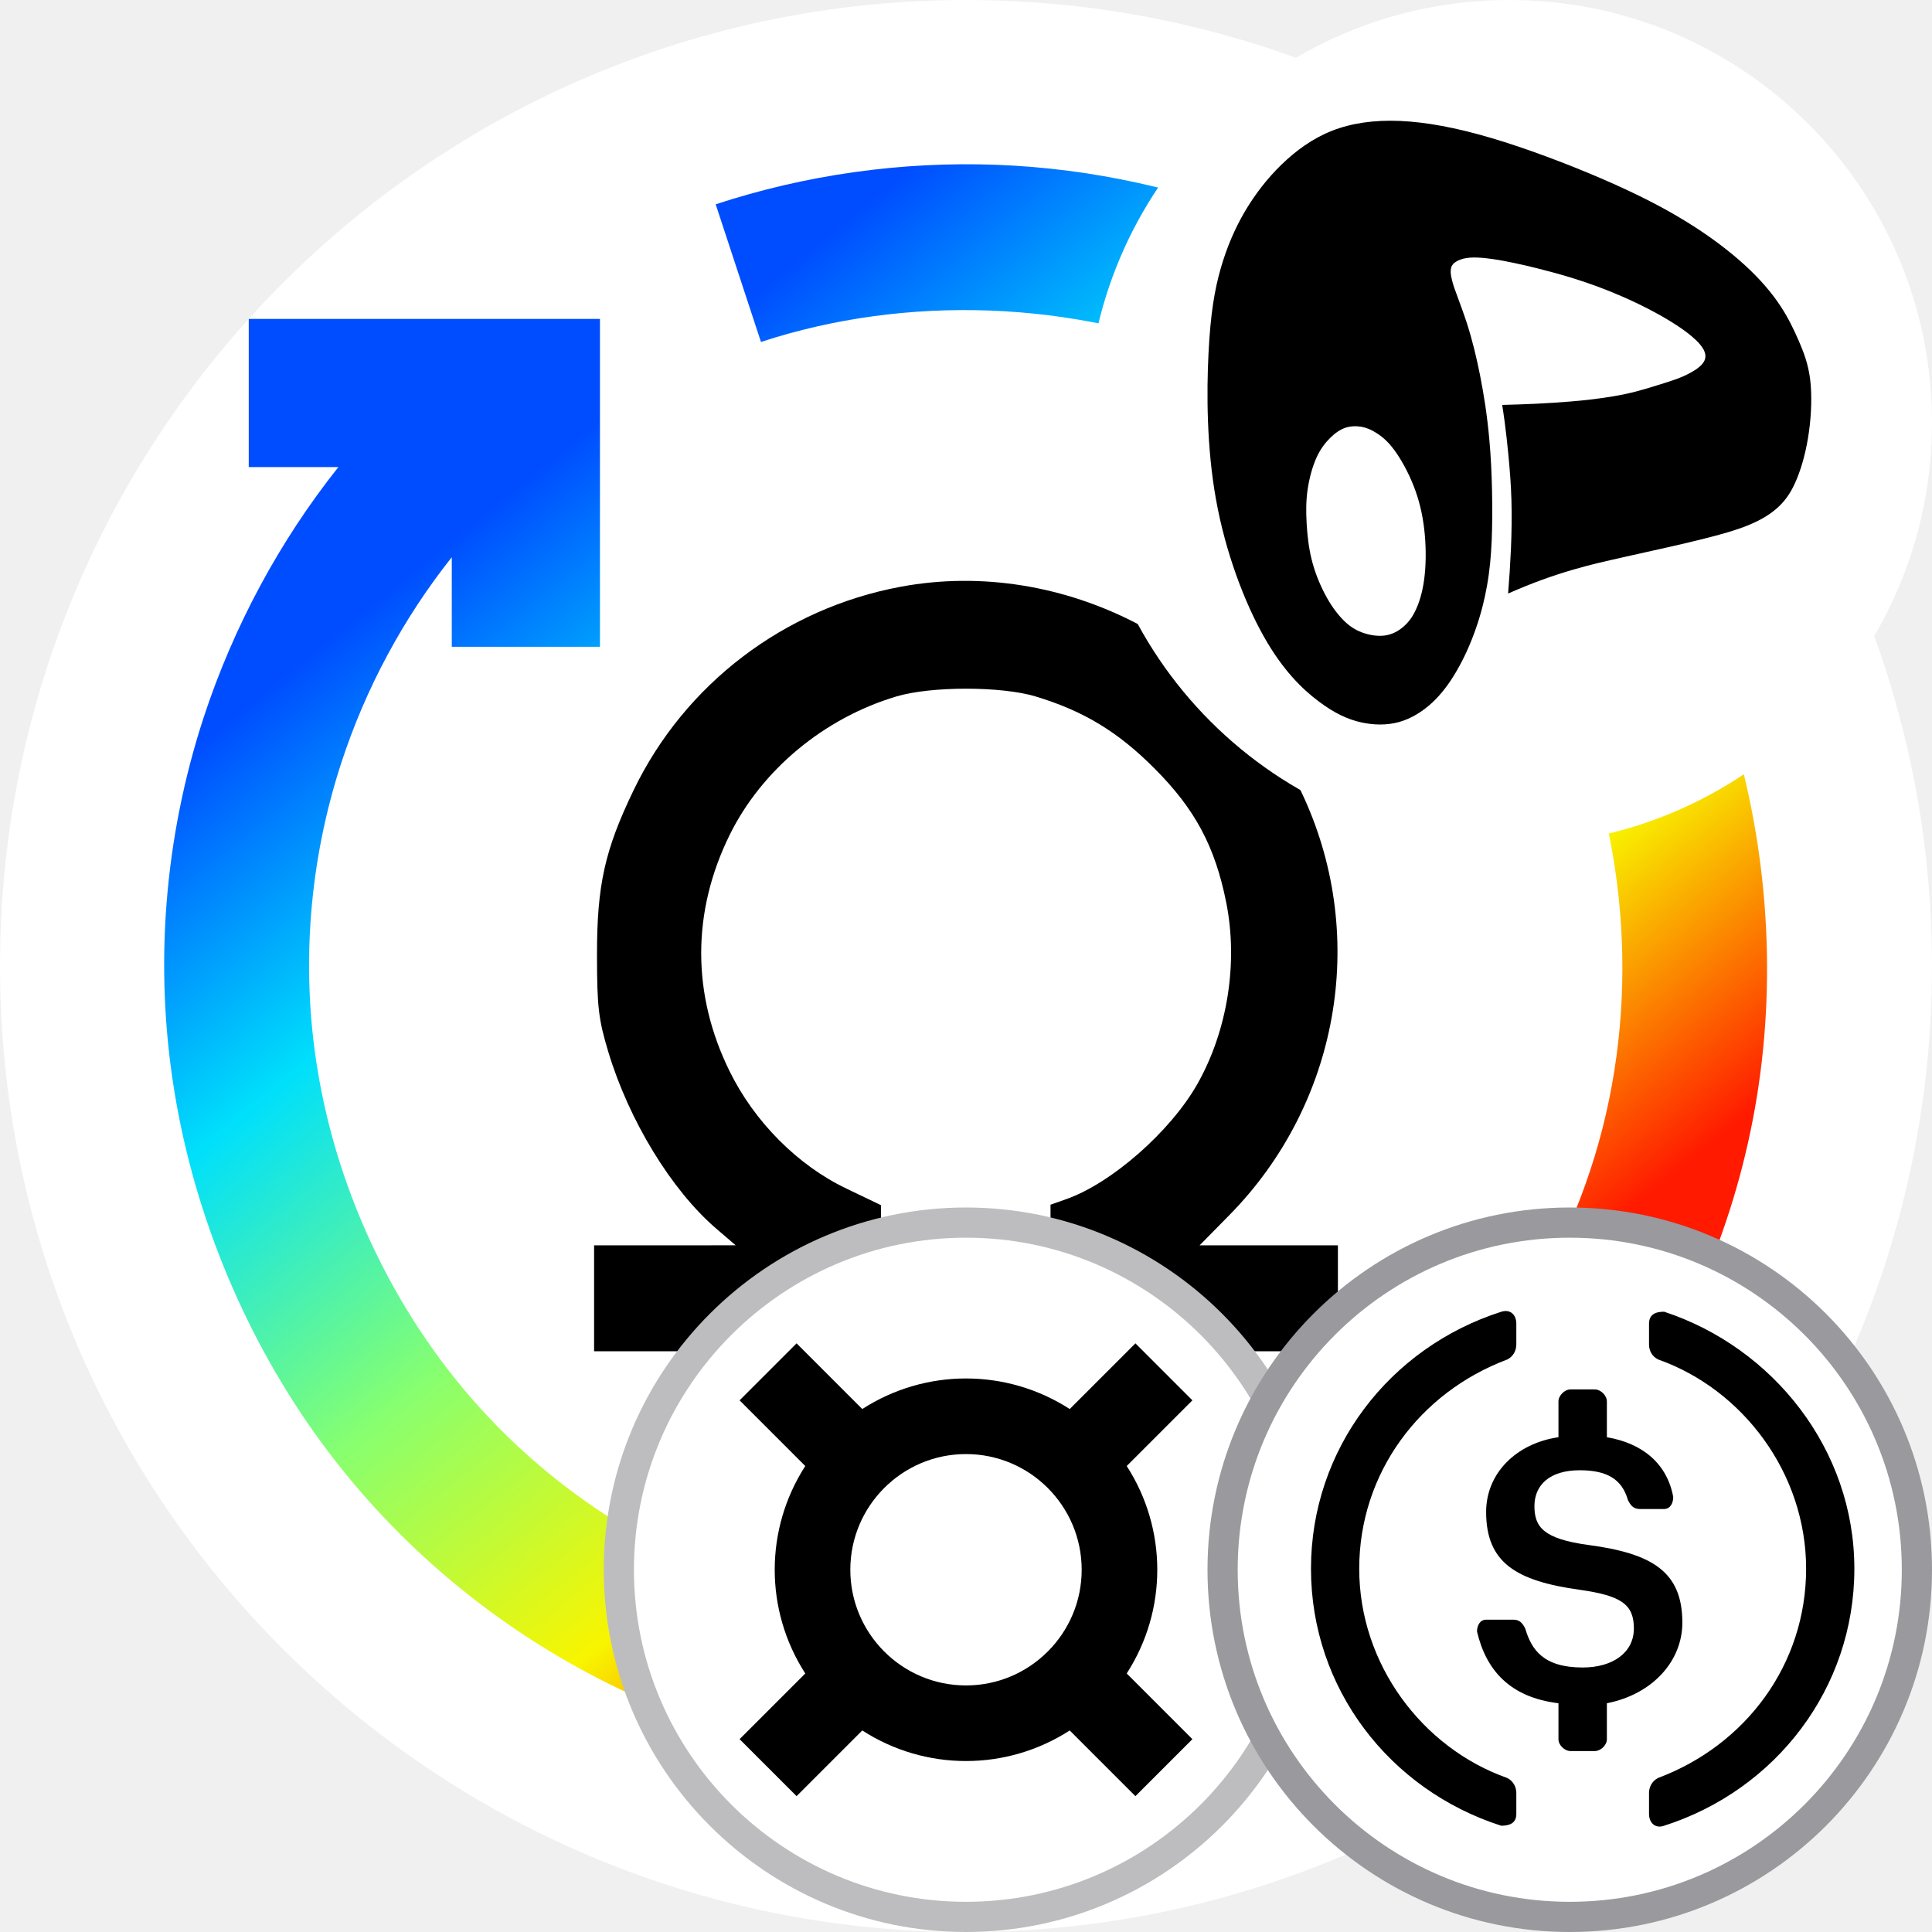
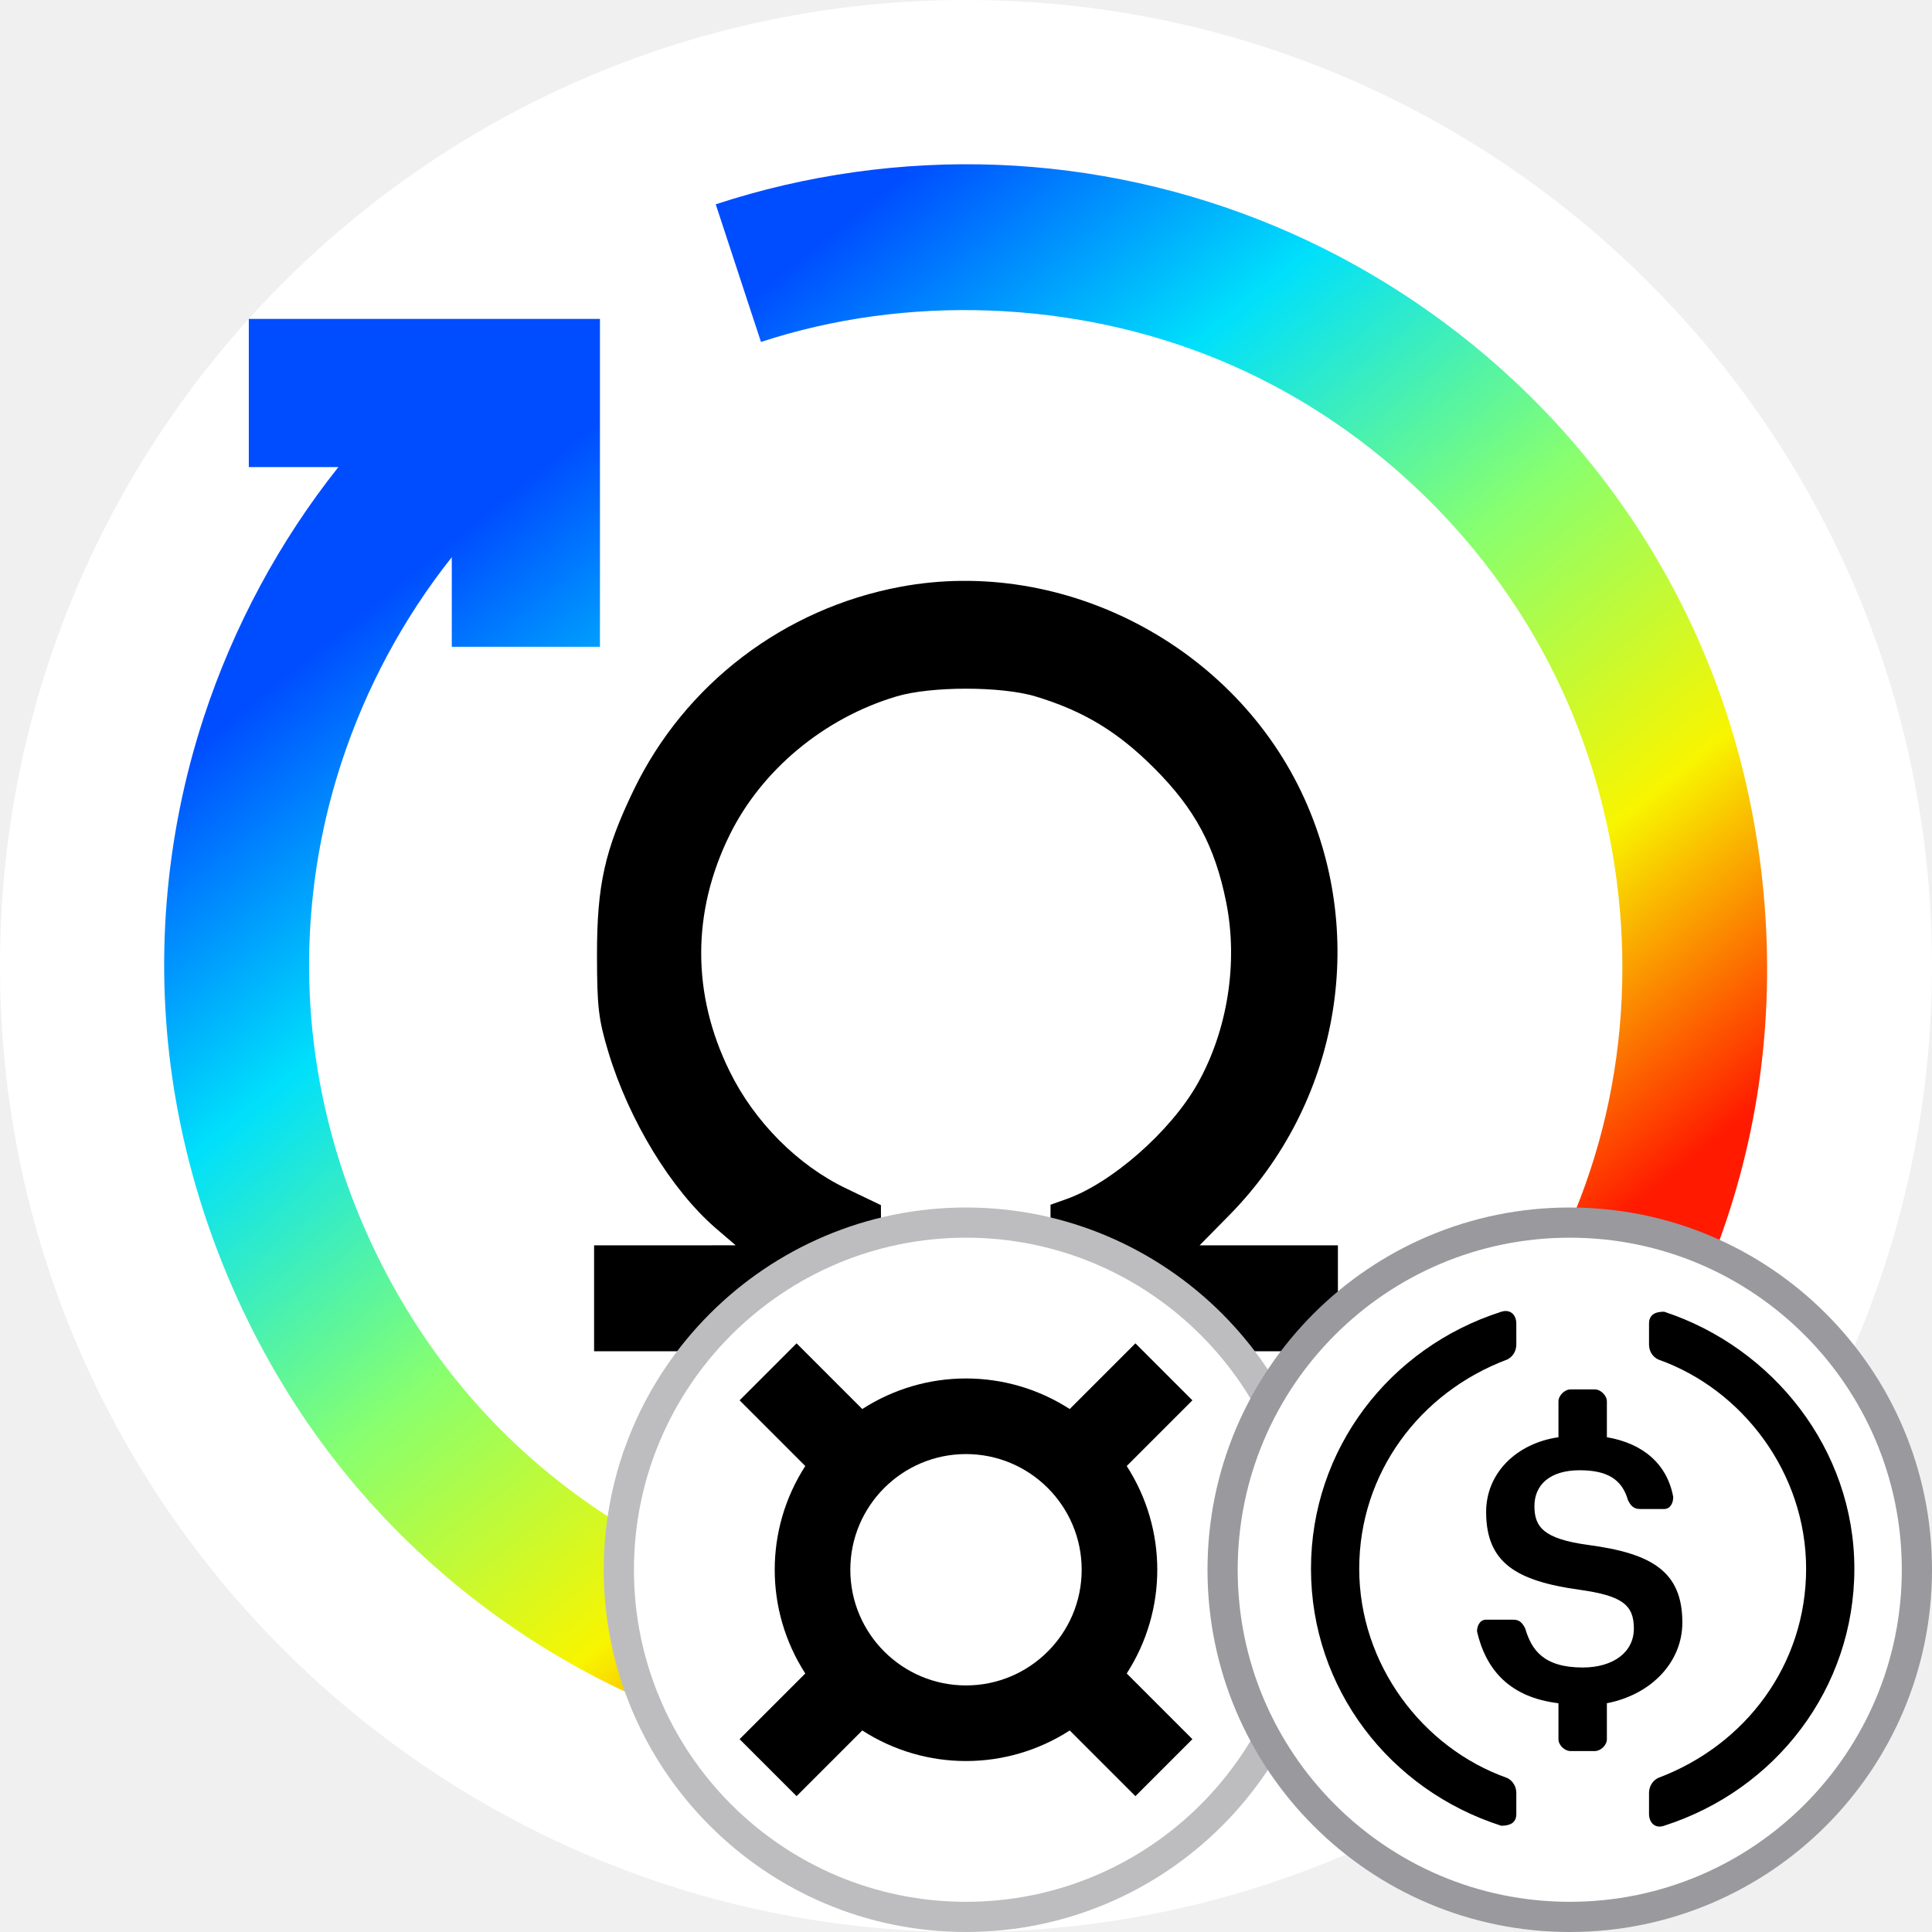
<svg xmlns="http://www.w3.org/2000/svg" width="32" height="32" viewBox="0 0 32 32" fill="none">
  <path d="M0 16C0 7.163 7.163 0 16 0V0C24.837 0 32 7.163 32 16V16C32 24.837 24.837 32 16 32V32C7.163 32 0 24.837 0 16V16Z" fill="white" />
  <g clip-path="url(#clip0_144_566130)">
    <path d="M27 16C27 22.075 22.075 27 16 27C9.925 27 5 22.075 5 16C5 9.925 9.925 5 16 5C22.075 5 27 9.925 27 16Z" fill="white" />
    <path fill-rule="evenodd" clip-rule="evenodd" d="M14.915 9.719C12.985 10.079 11.343 11.33 10.495 13.087C10.016 14.08 9.887 14.661 9.888 15.822C9.889 16.681 9.913 16.882 10.075 17.421C10.418 18.56 11.122 19.713 11.862 20.349L12.185 20.626L11.012 20.627L9.84 20.627V21.504V22.381H12.22H14.6L14.596 21.171L14.591 19.961L14.018 19.686C13.214 19.302 12.496 18.581 12.085 17.744C11.457 16.47 11.457 15.105 12.085 13.83C12.616 12.752 13.648 11.894 14.845 11.536C15.417 11.364 16.583 11.364 17.151 11.535C17.945 11.774 18.518 12.121 19.122 12.728C19.793 13.4 20.124 14.019 20.309 14.942C20.511 15.945 20.332 17.071 19.832 17.955C19.388 18.739 18.413 19.596 17.662 19.861L17.4 19.954V21.167V22.381H19.78H22.16V21.504V20.627H21.015H19.869L20.369 20.119C22.166 18.288 22.657 15.553 21.606 13.229C20.463 10.703 17.623 9.213 14.915 9.719Z" fill="black" />
  </g>
-   <path fill-rule="evenodd" clip-rule="evenodd" d="M11.854 3.384C13.345 2.894 14.938 2.67 16.516 2.73C18.094 2.791 19.658 3.136 21.113 3.744C22.568 4.352 23.915 5.223 25.067 6.298C26.591 7.719 27.775 9.498 28.485 11.487C29.195 13.476 29.431 15.676 29.157 17.771C28.884 19.866 28.1 21.855 26.914 23.566C25.728 25.277 24.14 26.708 22.274 27.7C20.409 28.692 18.266 29.244 16.154 29.276C14.041 29.308 11.959 28.82 10.095 27.895C8.23 26.97 6.583 25.606 5.332 23.904C4.081 22.201 3.227 20.159 2.888 18.075C2.549 15.991 2.725 13.865 3.374 11.881C3.866 10.382 4.628 8.964 5.605 7.736H4.12V5.282H9.937V10.713H7.483V9.229C6.683 10.236 6.058 11.397 5.656 12.626C5.124 14.251 4.981 15.995 5.256 17.697C5.598 19.814 6.589 21.865 8.066 23.446C9.834 25.336 12.299 26.554 14.866 26.821C17.432 27.087 20.099 26.403 22.217 24.929C24.335 23.454 25.905 21.19 26.542 18.69C27.179 16.189 26.884 13.452 25.735 11.142C24.586 8.832 22.583 6.948 20.189 5.959C17.794 4.969 15.007 4.874 12.604 5.664L11.854 3.384Z" fill="url(#paint0_linear_144_566130)" />
-   <circle cx="25" cy="7" r="7" fill="white" />
-   <path fill-rule="evenodd" clip-rule="evenodd" d="M25.445 6.687C25.257 6.696 25.069 6.702 24.881 6.707C24.895 6.793 24.907 6.879 24.919 6.965C24.944 7.152 24.965 7.34 24.983 7.528C24.995 7.654 25.006 7.78 25.015 7.906C25.024 8.031 25.03 8.156 25.034 8.281C25.042 8.551 25.037 8.821 25.026 9.091C25.015 9.338 24.999 9.585 24.979 9.831C25.782 9.474 26.394 9.339 26.851 9.238L26.857 9.236C27.595 9.073 27.924 8.998 28.214 8.925C28.503 8.853 28.751 8.783 28.957 8.699C29.164 8.615 29.328 8.516 29.457 8.395C29.587 8.274 29.681 8.13 29.764 7.925C29.848 7.719 29.92 7.453 29.961 7.158C30.003 6.864 30.013 6.541 29.982 6.285C29.95 6.029 29.877 5.84 29.795 5.649C29.712 5.459 29.621 5.266 29.485 5.061C29.348 4.855 29.166 4.636 28.908 4.399C28.65 4.162 28.317 3.908 27.924 3.667C27.531 3.425 27.077 3.195 26.515 2.953C25.952 2.711 25.28 2.457 24.698 2.285C24.115 2.113 23.62 2.022 23.187 2.003C22.754 1.985 22.382 2.04 22.06 2.167C21.738 2.294 21.465 2.495 21.227 2.725C20.99 2.955 20.789 3.215 20.62 3.501C20.452 3.787 20.318 4.1 20.217 4.452C20.117 4.804 20.05 5.194 20.017 5.846C19.984 6.499 19.985 7.412 20.142 8.28C20.298 9.147 20.61 9.969 20.929 10.536C21.247 11.103 21.571 11.414 21.841 11.617C22.111 11.82 22.326 11.915 22.542 11.964C22.757 12.012 22.973 12.014 23.173 11.959C23.372 11.903 23.555 11.79 23.714 11.645C23.873 11.499 24.007 11.32 24.127 11.112C24.248 10.905 24.355 10.667 24.44 10.425C24.486 10.296 24.525 10.164 24.559 10.031C24.586 9.924 24.609 9.817 24.628 9.709C24.651 9.583 24.668 9.457 24.681 9.33C24.693 9.205 24.702 9.08 24.707 8.954C24.712 8.828 24.715 8.702 24.716 8.576C24.718 8.28 24.712 7.984 24.697 7.688C24.69 7.556 24.681 7.423 24.669 7.291C24.652 7.098 24.629 6.905 24.601 6.713C24.576 6.548 24.547 6.383 24.515 6.219C24.457 5.928 24.388 5.638 24.297 5.356C24.271 5.275 24.243 5.195 24.214 5.115C24.19 5.047 24.165 4.98 24.14 4.912C24.123 4.865 24.106 4.819 24.089 4.772C24.074 4.728 24.06 4.684 24.049 4.638C24.038 4.596 24.03 4.552 24.028 4.507C24.028 4.496 24.028 4.484 24.029 4.472C24.03 4.46 24.032 4.448 24.035 4.436C24.038 4.425 24.042 4.413 24.047 4.403C24.053 4.393 24.06 4.383 24.068 4.374C24.084 4.355 24.106 4.341 24.128 4.328C24.16 4.309 24.195 4.296 24.231 4.286C24.308 4.266 24.39 4.263 24.47 4.266C24.552 4.269 24.634 4.278 24.716 4.29C24.84 4.307 24.962 4.331 25.085 4.357C25.209 4.383 25.334 4.412 25.457 4.443C25.645 4.49 25.833 4.541 26.018 4.597C26.309 4.686 26.595 4.791 26.873 4.913C27.064 4.996 27.251 5.087 27.434 5.187C27.557 5.254 27.677 5.325 27.794 5.403C27.873 5.455 27.95 5.511 28.022 5.572C28.07 5.613 28.117 5.656 28.158 5.705C28.169 5.718 28.18 5.732 28.19 5.747C28.2 5.762 28.209 5.777 28.218 5.792C28.226 5.808 28.233 5.825 28.238 5.842C28.243 5.859 28.247 5.876 28.247 5.894C28.248 5.911 28.245 5.929 28.241 5.945C28.236 5.962 28.23 5.977 28.221 5.992C28.202 6.024 28.176 6.051 28.148 6.075C28.105 6.112 28.057 6.142 28.008 6.169C27.961 6.196 27.913 6.219 27.864 6.24C27.816 6.261 27.766 6.279 27.716 6.296C27.664 6.314 27.613 6.331 27.561 6.347C27.484 6.372 27.406 6.396 27.328 6.419C27.25 6.442 27.171 6.465 27.092 6.486C26.976 6.516 26.857 6.541 26.739 6.561C26.617 6.582 26.496 6.599 26.374 6.614C26.25 6.629 26.126 6.641 26.002 6.651C25.817 6.666 25.631 6.678 25.445 6.687ZM22.279 7.087C22.365 7.057 22.46 7.054 22.546 7.068C22.631 7.083 22.707 7.115 22.794 7.169C22.882 7.224 22.98 7.301 23.09 7.449C23.201 7.597 23.323 7.817 23.412 8.043C23.502 8.27 23.559 8.504 23.589 8.759C23.619 9.014 23.622 9.29 23.598 9.518C23.575 9.746 23.526 9.927 23.466 10.065C23.407 10.204 23.337 10.3 23.25 10.376C23.163 10.453 23.058 10.51 22.936 10.526C22.813 10.543 22.673 10.518 22.553 10.473C22.433 10.427 22.334 10.359 22.235 10.255C22.135 10.152 22.035 10.012 21.946 9.842C21.856 9.672 21.776 9.473 21.726 9.271C21.675 9.068 21.653 8.862 21.642 8.669C21.631 8.477 21.631 8.298 21.658 8.11C21.685 7.922 21.739 7.724 21.807 7.576C21.875 7.427 21.956 7.328 22.035 7.25C22.115 7.172 22.193 7.117 22.279 7.087Z" fill="black" />
+   <path fill-rule="evenodd" clip-rule="evenodd" d="M11.855 3.384C13.345 2.894 14.938 2.67 16.516 2.73C18.095 2.791 19.658 3.136 21.113 3.744C22.569 4.352 23.915 5.223 25.068 6.298C26.592 7.719 27.775 9.498 28.485 11.487C29.195 13.476 29.432 15.676 29.158 17.771C28.884 19.866 28.1 21.855 26.914 23.566C25.728 25.277 24.14 26.708 22.275 27.7C20.41 28.692 18.267 29.244 16.154 29.276C14.042 29.308 11.96 28.82 10.095 27.895C8.231 26.97 6.584 25.606 5.333 23.904C4.082 22.201 3.227 20.159 2.888 18.075C2.549 15.991 2.725 13.865 3.375 11.881C3.866 10.382 4.628 8.964 5.605 7.736H4.121V5.282H9.937V10.713H7.483V9.229C6.683 10.236 6.059 11.397 5.657 12.626C5.124 14.251 4.981 15.995 5.257 17.697C5.599 19.814 6.589 21.865 8.067 23.446C9.834 25.336 12.3 26.554 14.866 26.821C17.432 27.087 20.099 26.403 22.218 24.929C24.336 23.454 25.905 21.19 26.542 18.69C27.179 16.189 26.884 13.452 25.735 11.142C24.587 8.832 22.584 6.948 20.189 5.959C17.795 4.969 15.008 4.874 12.604 5.664L11.855 3.384Z" fill="url(#paint0_linear_144_566130)" />
  <path d="M16 20.25C19.173 20.25 21.75 22.827 21.75 26C21.75 29.173 19.173 31.75 16 31.75C12.827 31.75 10.25 29.173 10.25 26C10.25 22.827 12.827 20.25 16 20.25Z" fill="white" stroke="#BDBDBF" stroke-width="0.5" />
  <path fill-rule="evenodd" clip-rule="evenodd" d="M13.194 29.75L14.282 28.662C15.328 29.337 16.672 29.337 17.718 28.662L18.806 29.75L19.75 28.806L18.662 27.718C19.337 26.672 19.337 25.328 18.662 24.282L19.75 23.194L18.806 22.25L17.718 23.338C16.672 22.663 15.328 22.663 14.282 23.338L13.194 22.25L12.25 23.194L13.338 24.282C12.663 25.328 12.663 26.672 13.338 27.718L12.25 28.806L13.194 29.75ZM16 24.084C17.057 24.084 17.916 24.943 17.916 26C17.916 27.057 17.057 27.916 16 27.916C14.943 27.916 14.084 27.057 14.084 26C14.084 24.943 14.943 24.084 16 24.084Z" fill="black" />
  <circle cx="26" cy="26" r="5.75" fill="white" stroke="#99999E" stroke-width="0.5" />
  <path d="M25.115 30.045C25.115 30.191 25.013 30.24 24.865 30.24C23.013 29.647 21.714 27.963 21.714 25.983C21.714 24.003 23.013 22.319 24.865 21.727C25.014 21.679 25.115 21.775 25.115 21.925V22.27C25.115 22.371 25.063 22.469 24.964 22.518C23.513 23.062 22.513 24.401 22.513 25.983C22.513 27.569 23.563 28.954 24.964 29.449C25.063 29.497 25.115 29.599 25.115 29.696V30.045Z" fill="black" />
  <path d="M26.615 28.808C26.615 28.905 26.513 29.003 26.415 29.003H26.013C25.915 29.003 25.813 28.905 25.813 28.808V28.211C25.013 28.114 24.615 27.668 24.464 27.023C24.464 26.925 24.513 26.827 24.615 26.827H25.063C25.165 26.827 25.214 26.876 25.263 26.974C25.365 27.322 25.562 27.619 26.214 27.619C26.714 27.619 27.062 27.371 27.062 26.974C27.062 26.58 26.865 26.43 26.165 26.332C25.115 26.186 24.615 25.886 24.615 25.042C24.615 24.401 25.115 23.906 25.813 23.805V23.212C25.813 23.114 25.915 23.013 26.013 23.013H26.415C26.513 23.013 26.615 23.114 26.615 23.212V23.805C27.214 23.906 27.615 24.251 27.714 24.795C27.714 24.896 27.665 24.994 27.562 24.994H27.165C27.062 24.994 27.013 24.945 26.964 24.847C26.865 24.498 26.615 24.352 26.165 24.352C25.665 24.352 25.415 24.599 25.415 24.945C25.415 25.29 25.562 25.489 26.312 25.59C27.366 25.731 27.865 26.032 27.865 26.876C27.865 27.518 27.365 28.065 26.615 28.211V28.808Z" fill="black" />
  <path d="M27.313 30.044C27.313 30.191 27.415 30.292 27.563 30.24C29.415 29.647 30.714 27.963 30.714 25.983C30.714 24.003 29.365 22.319 27.563 21.726C27.415 21.726 27.313 21.775 27.313 21.925V22.27C27.313 22.371 27.365 22.469 27.464 22.517C28.865 23.012 29.915 24.4 29.915 25.983C29.915 27.569 28.915 28.904 27.464 29.448C27.365 29.497 27.313 29.598 27.313 29.696V30.044Z" fill="black" />
  <defs>
-     <linearGradient id="paint0_linear_144_566130" x1="2.043" y1="13.297" x2="15.222" y2="29.576" gradientUnits="userSpaceOnUse">
+     <linearGradient id="paint0_linear_144_566130" x1="2.044" y1="13.297" x2="15.222" y2="29.576" gradientUnits="userSpaceOnUse">
      <stop stop-color="#004CFF" />
      <stop offset="0.252" stop-color="#00E0FB" />
      <stop offset="0.506" stop-color="#87FF70" />
      <stop offset="0.755" stop-color="#F8F500" />
      <stop offset="1" stop-color="#FF1A00" />
    </linearGradient>
    <clipPath id="clip0_144_566130">
      <rect x="5" y="5" width="22" height="22" rx="11" fill="white" />
    </clipPath>
  </defs>
</svg>
